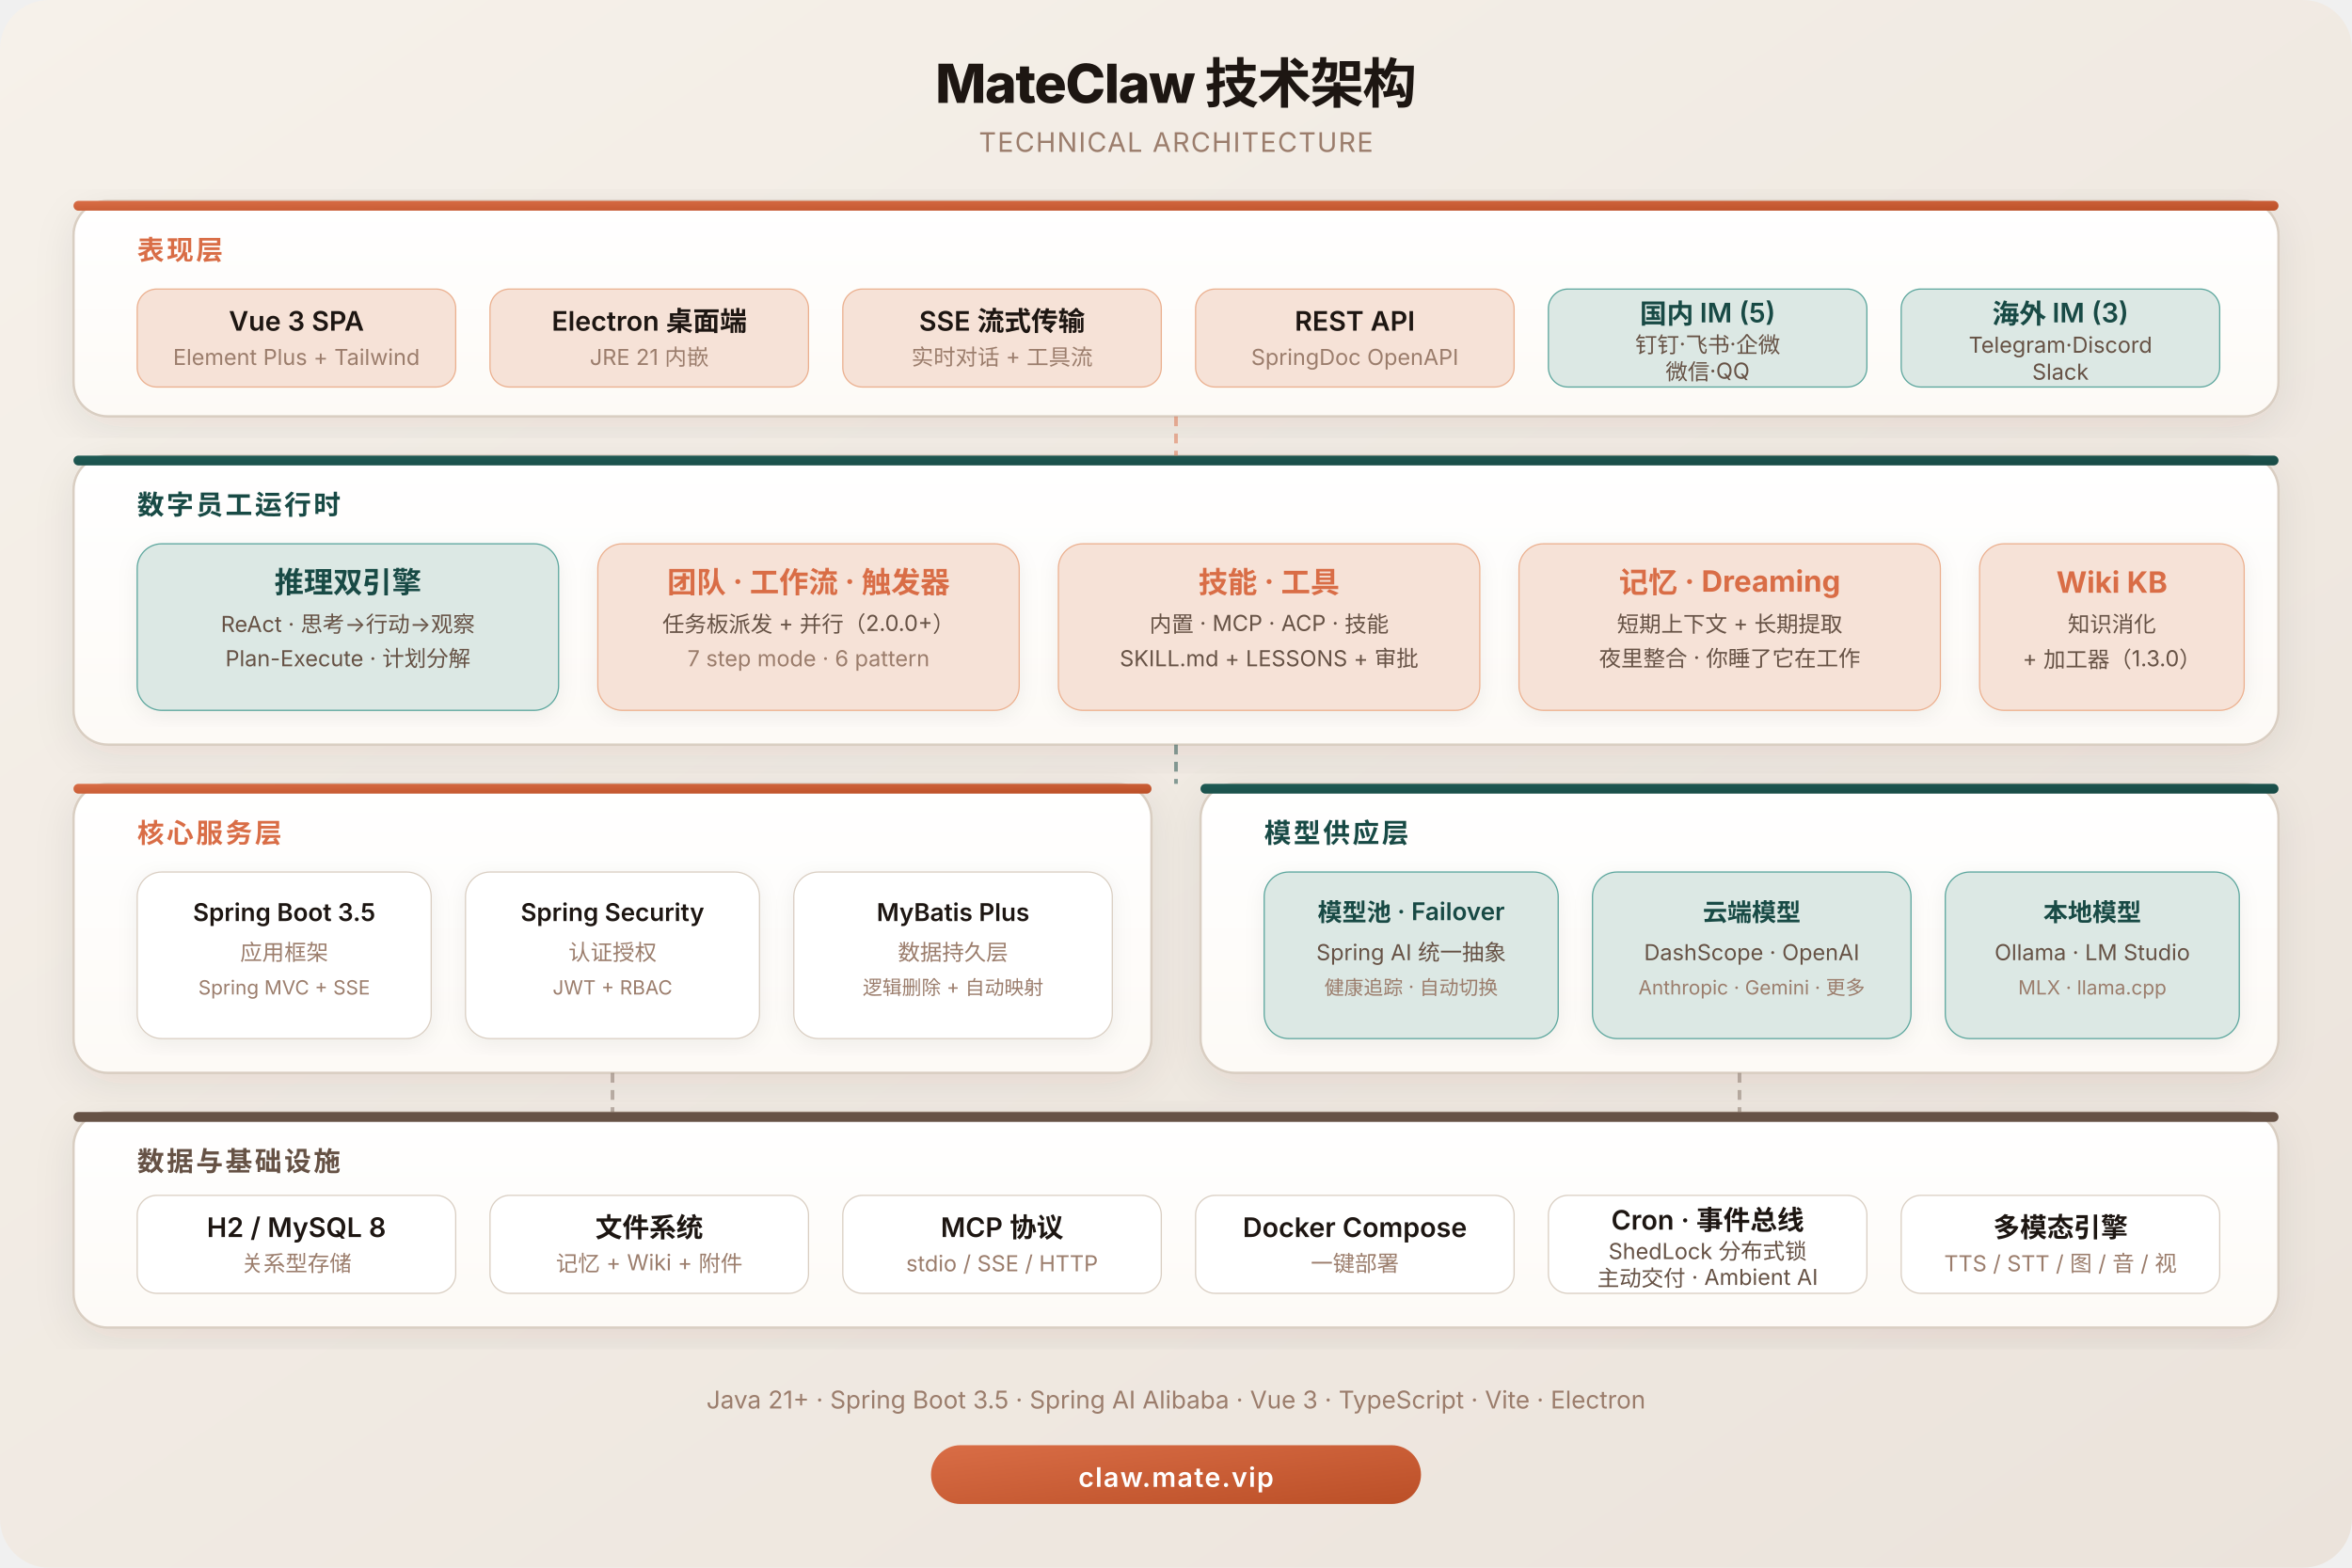
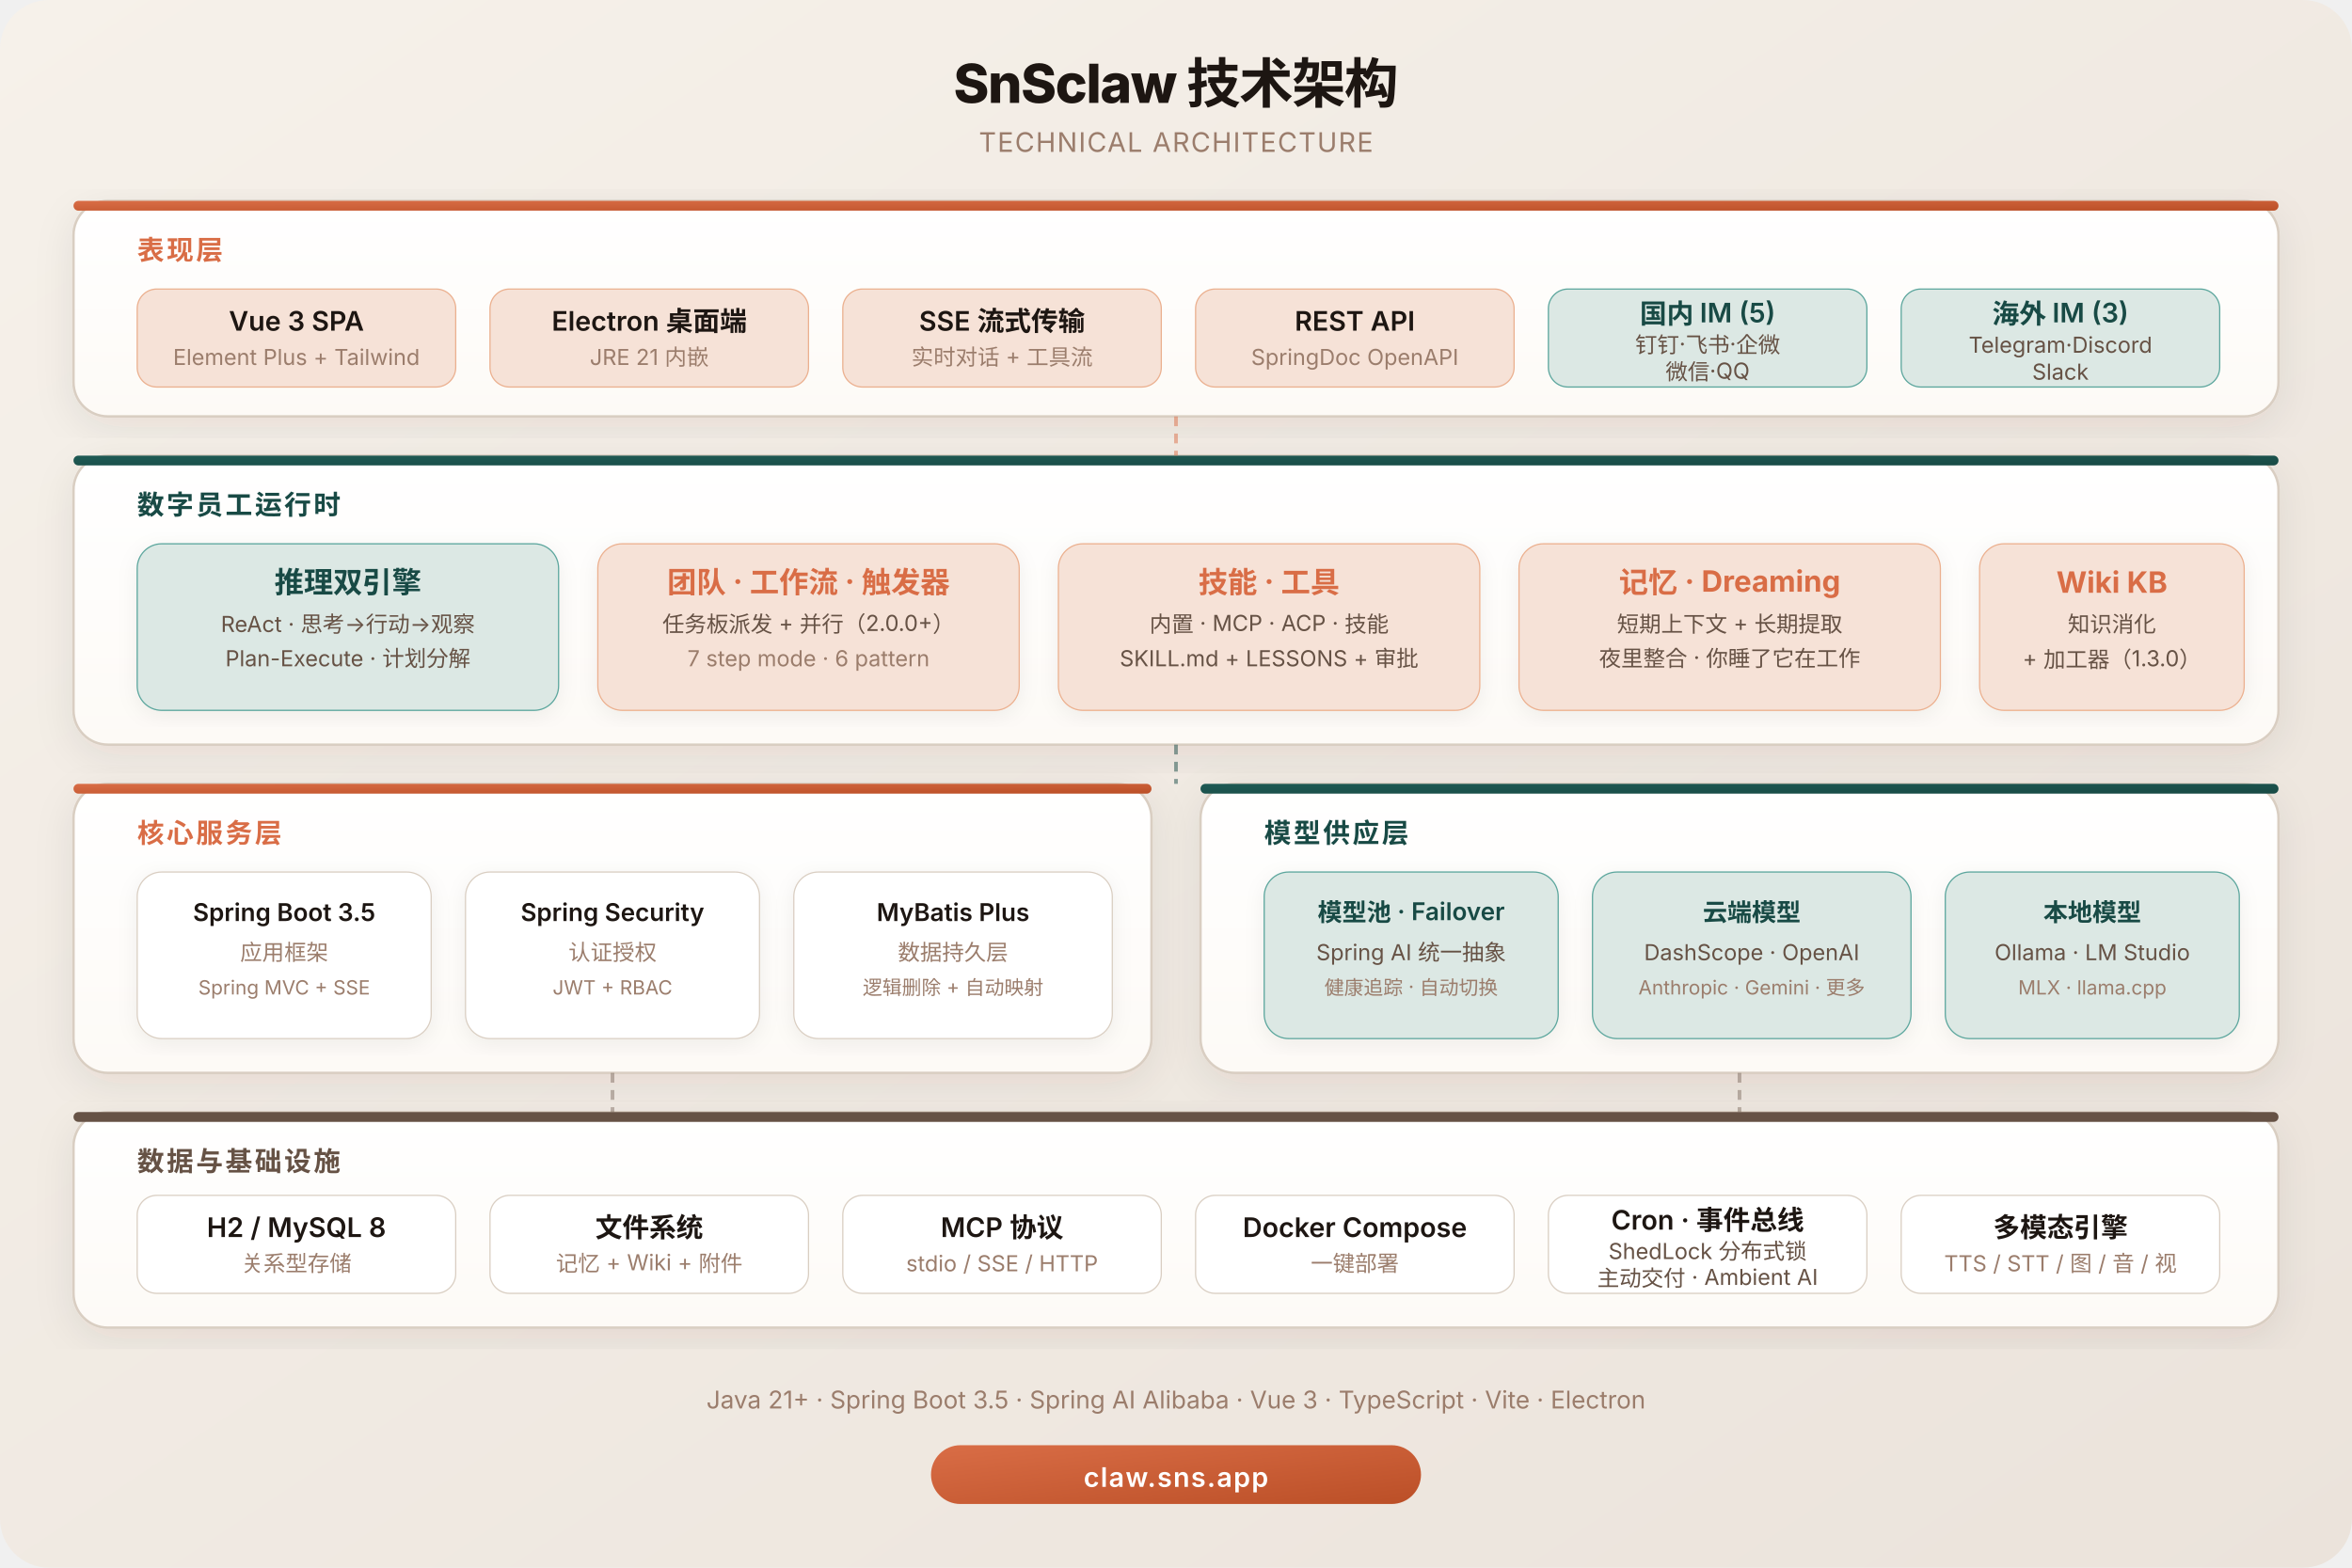
<svg xmlns="http://www.w3.org/2000/svg" viewBox="0 0 960 640" font-family="'Inter','PingFang SC','Microsoft YaHei',sans-serif">
  <defs>
    <linearGradient id="bg" x1="0" y1="0" x2="1" y2="1">
      <stop offset="0%" stop-color="#f6f1ea" />
      <stop offset="100%" stop-color="#ebe3db" />
    </linearGradient>
    <linearGradient id="primary" x1="0" y1="0" x2="1" y2="1">
      <stop offset="0%" stop-color="#d96d46" />
      <stop offset="100%" stop-color="#bb4f27" />
    </linearGradient>
    <linearGradient id="accent" x1="0" y1="0" x2="1" y2="1">
      <stop offset="0%" stop-color="#1e5a54" />
      <stop offset="100%" stop-color="#184a45" />
    </linearGradient>
    <linearGradient id="warm" x1="0" y1="0" x2="0" y2="1">
      <stop offset="0%" stop-color="#ffffff" />
      <stop offset="100%" stop-color="#fdfaf6" />
    </linearGradient>
    <filter id="shadow">
      <feDropShadow dx="0" dy="4" stdDeviation="8" flood-color="#3a2013" flood-opacity="0.08" />
    </filter>
    <filter id="shadowSm">
      <feDropShadow dx="0" dy="2" stdDeviation="4" flood-color="#3a2013" flood-opacity="0.06" />
    </filter>
  </defs>
  <rect width="960" height="640" rx="20" fill="url(#bg)" />
-   <text x="480" y="42" text-anchor="middle" font-size="22" font-weight="800" fill="#1d1612" letter-spacing="-0.5">MateClaw 技术架构</text>
+   <text x="480" y="42" text-anchor="middle" font-size="22" font-weight="800" fill="#1d1612" letter-spacing="-0.5">SnSclaw 技术架构</text>
  <text x="480" y="62" text-anchor="middle" font-size="11" fill="#9b7d6c" letter-spacing="0.5">TECHNICAL ARCHITECTURE</text>
  <rect x="30" y="82" width="900" height="88" rx="14" fill="url(#warm)" stroke="#d9cec2" stroke-width="1" filter="url(#shadow)" />
  <rect x="30" y="82" width="900" height="4" rx="2" fill="url(#primary)" />
  <text x="56" y="106" font-size="11" font-weight="700" fill="#d96d46" letter-spacing="1">表现层</text>
  <g transform="translate(56, 118)">
    <rect width="130" height="40" rx="8" fill="#f6e2d7" stroke="#ebb08f" stroke-width="0.5" />
    <text x="65" y="17" text-anchor="middle" font-size="11" font-weight="600" fill="#1d1612">Vue 3 SPA</text>
    <text x="65" y="31" text-anchor="middle" font-size="9" fill="#9b7d6c">Element Plus + Tailwind</text>
  </g>
  <g transform="translate(200, 118)">
    <rect width="130" height="40" rx="8" fill="#f6e2d7" stroke="#ebb08f" stroke-width="0.5" />
    <text x="65" y="17" text-anchor="middle" font-size="11" font-weight="600" fill="#1d1612">Electron 桌面端</text>
    <text x="65" y="31" text-anchor="middle" font-size="9" fill="#9b7d6c">JRE 21 内嵌</text>
  </g>
  <g transform="translate(344, 118)">
    <rect width="130" height="40" rx="8" fill="#f6e2d7" stroke="#ebb08f" stroke-width="0.5" />
    <text x="65" y="17" text-anchor="middle" font-size="11" font-weight="600" fill="#1d1612">SSE 流式传输</text>
    <text x="65" y="31" text-anchor="middle" font-size="9" fill="#9b7d6c">实时对话 + 工具流</text>
  </g>
  <g transform="translate(488, 118)">
    <rect width="130" height="40" rx="8" fill="#f6e2d7" stroke="#ebb08f" stroke-width="0.5" />
    <text x="65" y="17" text-anchor="middle" font-size="11" font-weight="600" fill="#1d1612">REST API</text>
    <text x="65" y="31" text-anchor="middle" font-size="9" fill="#9b7d6c">SpringDoc OpenAPI</text>
  </g>
  <g transform="translate(632, 118)">
    <rect width="130" height="40" rx="8" fill="#dce8e4" stroke="#5ca69d" stroke-width="0.5" />
    <text x="65" y="14" text-anchor="middle" font-size="11" font-weight="600" fill="#184a45">国内 IM (5)</text>
    <text x="65" y="26" text-anchor="middle" font-size="9" fill="#665245">钉钉·飞书·企微</text>
    <text x="65" y="37" text-anchor="middle" font-size="9" fill="#665245">微信·QQ</text>
  </g>
  <g transform="translate(776, 118)">
    <rect width="130" height="40" rx="8" fill="#dce8e4" stroke="#5ca69d" stroke-width="0.5" />
    <text x="65" y="14" text-anchor="middle" font-size="11" font-weight="600" fill="#184a45">海外 IM (3)</text>
    <text x="65" y="26" text-anchor="middle" font-size="9" fill="#665245">Telegram·Discord</text>
    <text x="65" y="37" text-anchor="middle" font-size="9" fill="#665245">Slack</text>
  </g>
  <rect x="30" y="186" width="900" height="118" rx="14" fill="url(#warm)" stroke="#d9cec2" stroke-width="1" filter="url(#shadow)" />
  <rect x="30" y="186" width="900" height="4" rx="2" fill="url(#accent)" />
  <text x="56" y="210" font-size="11" font-weight="700" fill="#184a45" letter-spacing="1">数字员工运行时</text>
  <g transform="translate(56, 222)">
    <rect width="172" height="68" rx="10" fill="#dce8e4" stroke="#5ca69d" stroke-width="0.5" filter="url(#shadowSm)" />
    <text x="86" y="20" text-anchor="middle" font-size="12" font-weight="700" fill="#184a45">推理双引擎</text>
    <text x="86" y="36" text-anchor="middle" font-size="9" fill="#665245">ReAct · 思考→行动→观察</text>
    <text x="86" y="50" text-anchor="middle" font-size="9" fill="#665245">Plan-Execute · 计划分解</text>
  </g>
  <g transform="translate(244, 222)">
    <rect width="172" height="68" rx="10" fill="#f6e2d7" stroke="#ebb08f" stroke-width="0.5" filter="url(#shadowSm)" />
    <text x="86" y="20" text-anchor="middle" font-size="12" font-weight="700" fill="#d96d46">团队 · 工作流 · 触发器</text>
    <text x="86" y="36" text-anchor="middle" font-size="9" fill="#665245">任务板派发 + 并行（2.0.0+）</text>
    <text x="86" y="50" text-anchor="middle" font-size="9" fill="#9b7d6c">7 step mode · 6 pattern</text>
  </g>
  <g transform="translate(432, 222)">
    <rect width="172" height="68" rx="10" fill="#f6e2d7" stroke="#ebb08f" stroke-width="0.5" filter="url(#shadowSm)" />
    <text x="86" y="20" text-anchor="middle" font-size="12" font-weight="700" fill="#d96d46">技能 · 工具</text>
    <text x="86" y="36" text-anchor="middle" font-size="9" fill="#665245">内置 · MCP · ACP · 技能</text>
    <text x="86" y="50" text-anchor="middle" font-size="9" fill="#665245">SKILL.md + LESSONS + 审批</text>
  </g>
  <g transform="translate(620, 222)">
    <rect width="172" height="68" rx="10" fill="#f6e2d7" stroke="#ebb08f" stroke-width="0.5" filter="url(#shadowSm)" />
    <text x="86" y="20" text-anchor="middle" font-size="12" font-weight="700" fill="#d96d46">记忆 · Dreaming</text>
    <text x="86" y="36" text-anchor="middle" font-size="9" fill="#665245">短期上下文 + 长期提取</text>
    <text x="86" y="50" text-anchor="middle" font-size="9" fill="#665245">夜里整合 · 你睡了它在工作</text>
  </g>
  <g transform="translate(808, 222)">
    <rect width="108" height="68" rx="10" fill="#f6e2d7" stroke="#ebb08f" stroke-width="0.5" filter="url(#shadowSm)" />
    <text x="54" y="20" text-anchor="middle" font-size="12" font-weight="700" fill="#d96d46">Wiki KB</text>
    <text x="54" y="36" text-anchor="middle" font-size="9" fill="#665245">知识消化</text>
    <text x="54" y="50" text-anchor="middle" font-size="9" fill="#665245">+ 加工器（1.3.0）</text>
  </g>
  <rect x="30" y="320" width="440" height="118" rx="14" fill="url(#warm)" stroke="#d9cec2" stroke-width="1" filter="url(#shadow)" />
  <rect x="30" y="320" width="440" height="4" rx="2" fill="url(#primary)" />
  <text x="56" y="344" font-size="11" font-weight="700" fill="#d96d46" letter-spacing="1">核心服务层</text>
  <g transform="translate(56, 356)">
    <rect width="120" height="68" rx="10" fill="#fff" stroke="#d9cec2" stroke-width="0.5" filter="url(#shadowSm)" />
    <text x="60" y="20" text-anchor="middle" font-size="10" font-weight="600" fill="#1d1612">Spring Boot 3.5</text>
    <text x="60" y="36" text-anchor="middle" font-size="9" fill="#9b7d6c">应用框架</text>
    <text x="60" y="50" text-anchor="middle" font-size="8" fill="#9b7d6c">Spring MVC + SSE</text>
  </g>
  <g transform="translate(190, 356)">
    <rect width="120" height="68" rx="10" fill="#fff" stroke="#d9cec2" stroke-width="0.5" filter="url(#shadowSm)" />
    <text x="60" y="20" text-anchor="middle" font-size="10" font-weight="600" fill="#1d1612">Spring Security</text>
    <text x="60" y="36" text-anchor="middle" font-size="9" fill="#9b7d6c">认证授权</text>
    <text x="60" y="50" text-anchor="middle" font-size="8" fill="#9b7d6c">JWT + RBAC</text>
  </g>
  <g transform="translate(324, 356)">
    <rect width="130" height="68" rx="10" fill="#fff" stroke="#d9cec2" stroke-width="0.5" filter="url(#shadowSm)" />
    <text x="65" y="20" text-anchor="middle" font-size="10" font-weight="600" fill="#1d1612">MyBatis Plus</text>
    <text x="65" y="36" text-anchor="middle" font-size="9" fill="#9b7d6c">数据持久层</text>
    <text x="65" y="50" text-anchor="middle" font-size="8" fill="#9b7d6c">逻辑删除 + 自动映射</text>
  </g>
  <rect x="490" y="320" width="440" height="118" rx="14" fill="url(#warm)" stroke="#d9cec2" stroke-width="1" filter="url(#shadow)" />
  <rect x="490" y="320" width="440" height="4" rx="2" fill="url(#accent)" />
  <text x="516" y="344" font-size="11" font-weight="700" fill="#184a45" letter-spacing="1">模型供应层</text>
  <g transform="translate(516, 356)">
    <rect width="120" height="68" rx="10" fill="#dce8e4" stroke="#5ca69d" stroke-width="0.5" filter="url(#shadowSm)" />
    <text x="60" y="20" text-anchor="middle" font-size="10" font-weight="600" fill="#184a45">模型池 · Failover</text>
    <text x="60" y="36" text-anchor="middle" font-size="9" fill="#665245">Spring AI 统一抽象</text>
    <text x="60" y="50" text-anchor="middle" font-size="8" fill="#9b7d6c">健康追踪 · 自动切换</text>
  </g>
  <g transform="translate(650, 356)">
    <rect width="130" height="68" rx="10" fill="#dce8e4" stroke="#5ca69d" stroke-width="0.5" filter="url(#shadowSm)" />
    <text x="65" y="20" text-anchor="middle" font-size="10" font-weight="600" fill="#184a45">云端模型</text>
    <text x="65" y="36" text-anchor="middle" font-size="9" fill="#665245">DashScope · OpenAI</text>
    <text x="65" y="50" text-anchor="middle" font-size="8" fill="#9b7d6c">Anthropic · Gemini · 更多</text>
  </g>
  <g transform="translate(794, 356)">
    <rect width="120" height="68" rx="10" fill="#dce8e4" stroke="#5ca69d" stroke-width="0.5" filter="url(#shadowSm)" />
    <text x="60" y="20" text-anchor="middle" font-size="10" font-weight="600" fill="#184a45">本地模型</text>
    <text x="60" y="36" text-anchor="middle" font-size="9" fill="#665245">Ollama · LM Studio</text>
    <text x="60" y="50" text-anchor="middle" font-size="8" fill="#9b7d6c">MLX · llama.cpp</text>
  </g>
  <rect x="30" y="454" width="900" height="88" rx="14" fill="url(#warm)" stroke="#d9cec2" stroke-width="1" filter="url(#shadow)" />
  <rect x="30" y="454" width="900" height="4" rx="2" fill="#665245" />
  <text x="56" y="478" font-size="11" font-weight="700" fill="#665245" letter-spacing="1">数据与基础设施</text>
  <g transform="translate(56, 488)">
    <rect width="130" height="40" rx="8" fill="#fff" stroke="#d9cec2" stroke-width="0.5" />
    <text x="65" y="17" text-anchor="middle" font-size="11" font-weight="600" fill="#1d1612">H2 / MySQL 8</text>
    <text x="65" y="31" text-anchor="middle" font-size="9" fill="#9b7d6c">关系型存储</text>
  </g>
  <g transform="translate(200, 488)">
    <rect width="130" height="40" rx="8" fill="#fff" stroke="#d9cec2" stroke-width="0.5" />
    <text x="65" y="17" text-anchor="middle" font-size="11" font-weight="600" fill="#1d1612">文件系统</text>
    <text x="65" y="31" text-anchor="middle" font-size="9" fill="#9b7d6c">记忆 + Wiki + 附件</text>
  </g>
  <g transform="translate(344, 488)">
    <rect width="130" height="40" rx="8" fill="#fff" stroke="#d9cec2" stroke-width="0.5" />
    <text x="65" y="17" text-anchor="middle" font-size="11" font-weight="600" fill="#1d1612">MCP 协议</text>
    <text x="65" y="31" text-anchor="middle" font-size="9" fill="#9b7d6c">stdio / SSE / HTTP</text>
  </g>
  <g transform="translate(488, 488)">
    <rect width="130" height="40" rx="8" fill="#fff" stroke="#d9cec2" stroke-width="0.5" />
    <text x="65" y="17" text-anchor="middle" font-size="11" font-weight="600" fill="#1d1612">Docker Compose</text>
    <text x="65" y="31" text-anchor="middle" font-size="9" fill="#9b7d6c">一键部署</text>
  </g>
  <g transform="translate(632, 488)">
    <rect width="130" height="40" rx="8" fill="#fff" stroke="#d9cec2" stroke-width="0.5" />
    <text x="65" y="14" text-anchor="middle" font-size="11" font-weight="600" fill="#1d1612">Cron · 事件总线</text>
    <text x="65" y="26" text-anchor="middle" font-size="9" fill="#665245">ShedLock 分布式锁</text>
    <text x="65" y="37" text-anchor="middle" font-size="9" fill="#665245">主动交付 · Ambient AI</text>
  </g>
  <g transform="translate(776, 488)">
    <rect width="130" height="40" rx="8" fill="#fff" stroke="#d9cec2" stroke-width="0.5" />
    <text x="65" y="17" text-anchor="middle" font-size="11" font-weight="600" fill="#1d1612">多模态引擎</text>
    <text x="65" y="31" text-anchor="middle" font-size="9" fill="#9b7d6c">TTS / STT / 图 / 音 / 视</text>
  </g>
  <line x1="480" y1="170" x2="480" y2="186" stroke="#d96d46" stroke-width="1.5" stroke-dasharray="4,3" opacity="0.5" />
  <line x1="480" y1="304" x2="480" y2="320" stroke="#184a45" stroke-width="1.5" stroke-dasharray="4,3" opacity="0.5" />
  <line x1="250" y1="438" x2="250" y2="454" stroke="#665245" stroke-width="1.5" stroke-dasharray="4,3" opacity="0.4" />
  <line x1="710" y1="438" x2="710" y2="454" stroke="#665245" stroke-width="1.5" stroke-dasharray="4,3" opacity="0.4" />
  <text x="480" y="575" text-anchor="middle" font-size="10" fill="#9b7d6c">Java 21+ · Spring Boot 3.5 · Spring AI Alibaba · Vue 3 · TypeScript · Vite · Electron</text>
  <rect x="380" y="590" width="200" height="24" rx="12" fill="url(#primary)" />
-   <text x="480" y="607" text-anchor="middle" font-size="11" font-weight="600" fill="#fff" letter-spacing="0.5">claw.mate.vip</text>
+   <text x="480" y="607" text-anchor="middle" font-size="11" font-weight="600" fill="#fff" letter-spacing="0.5">claw.sns.app</text>
</svg>
